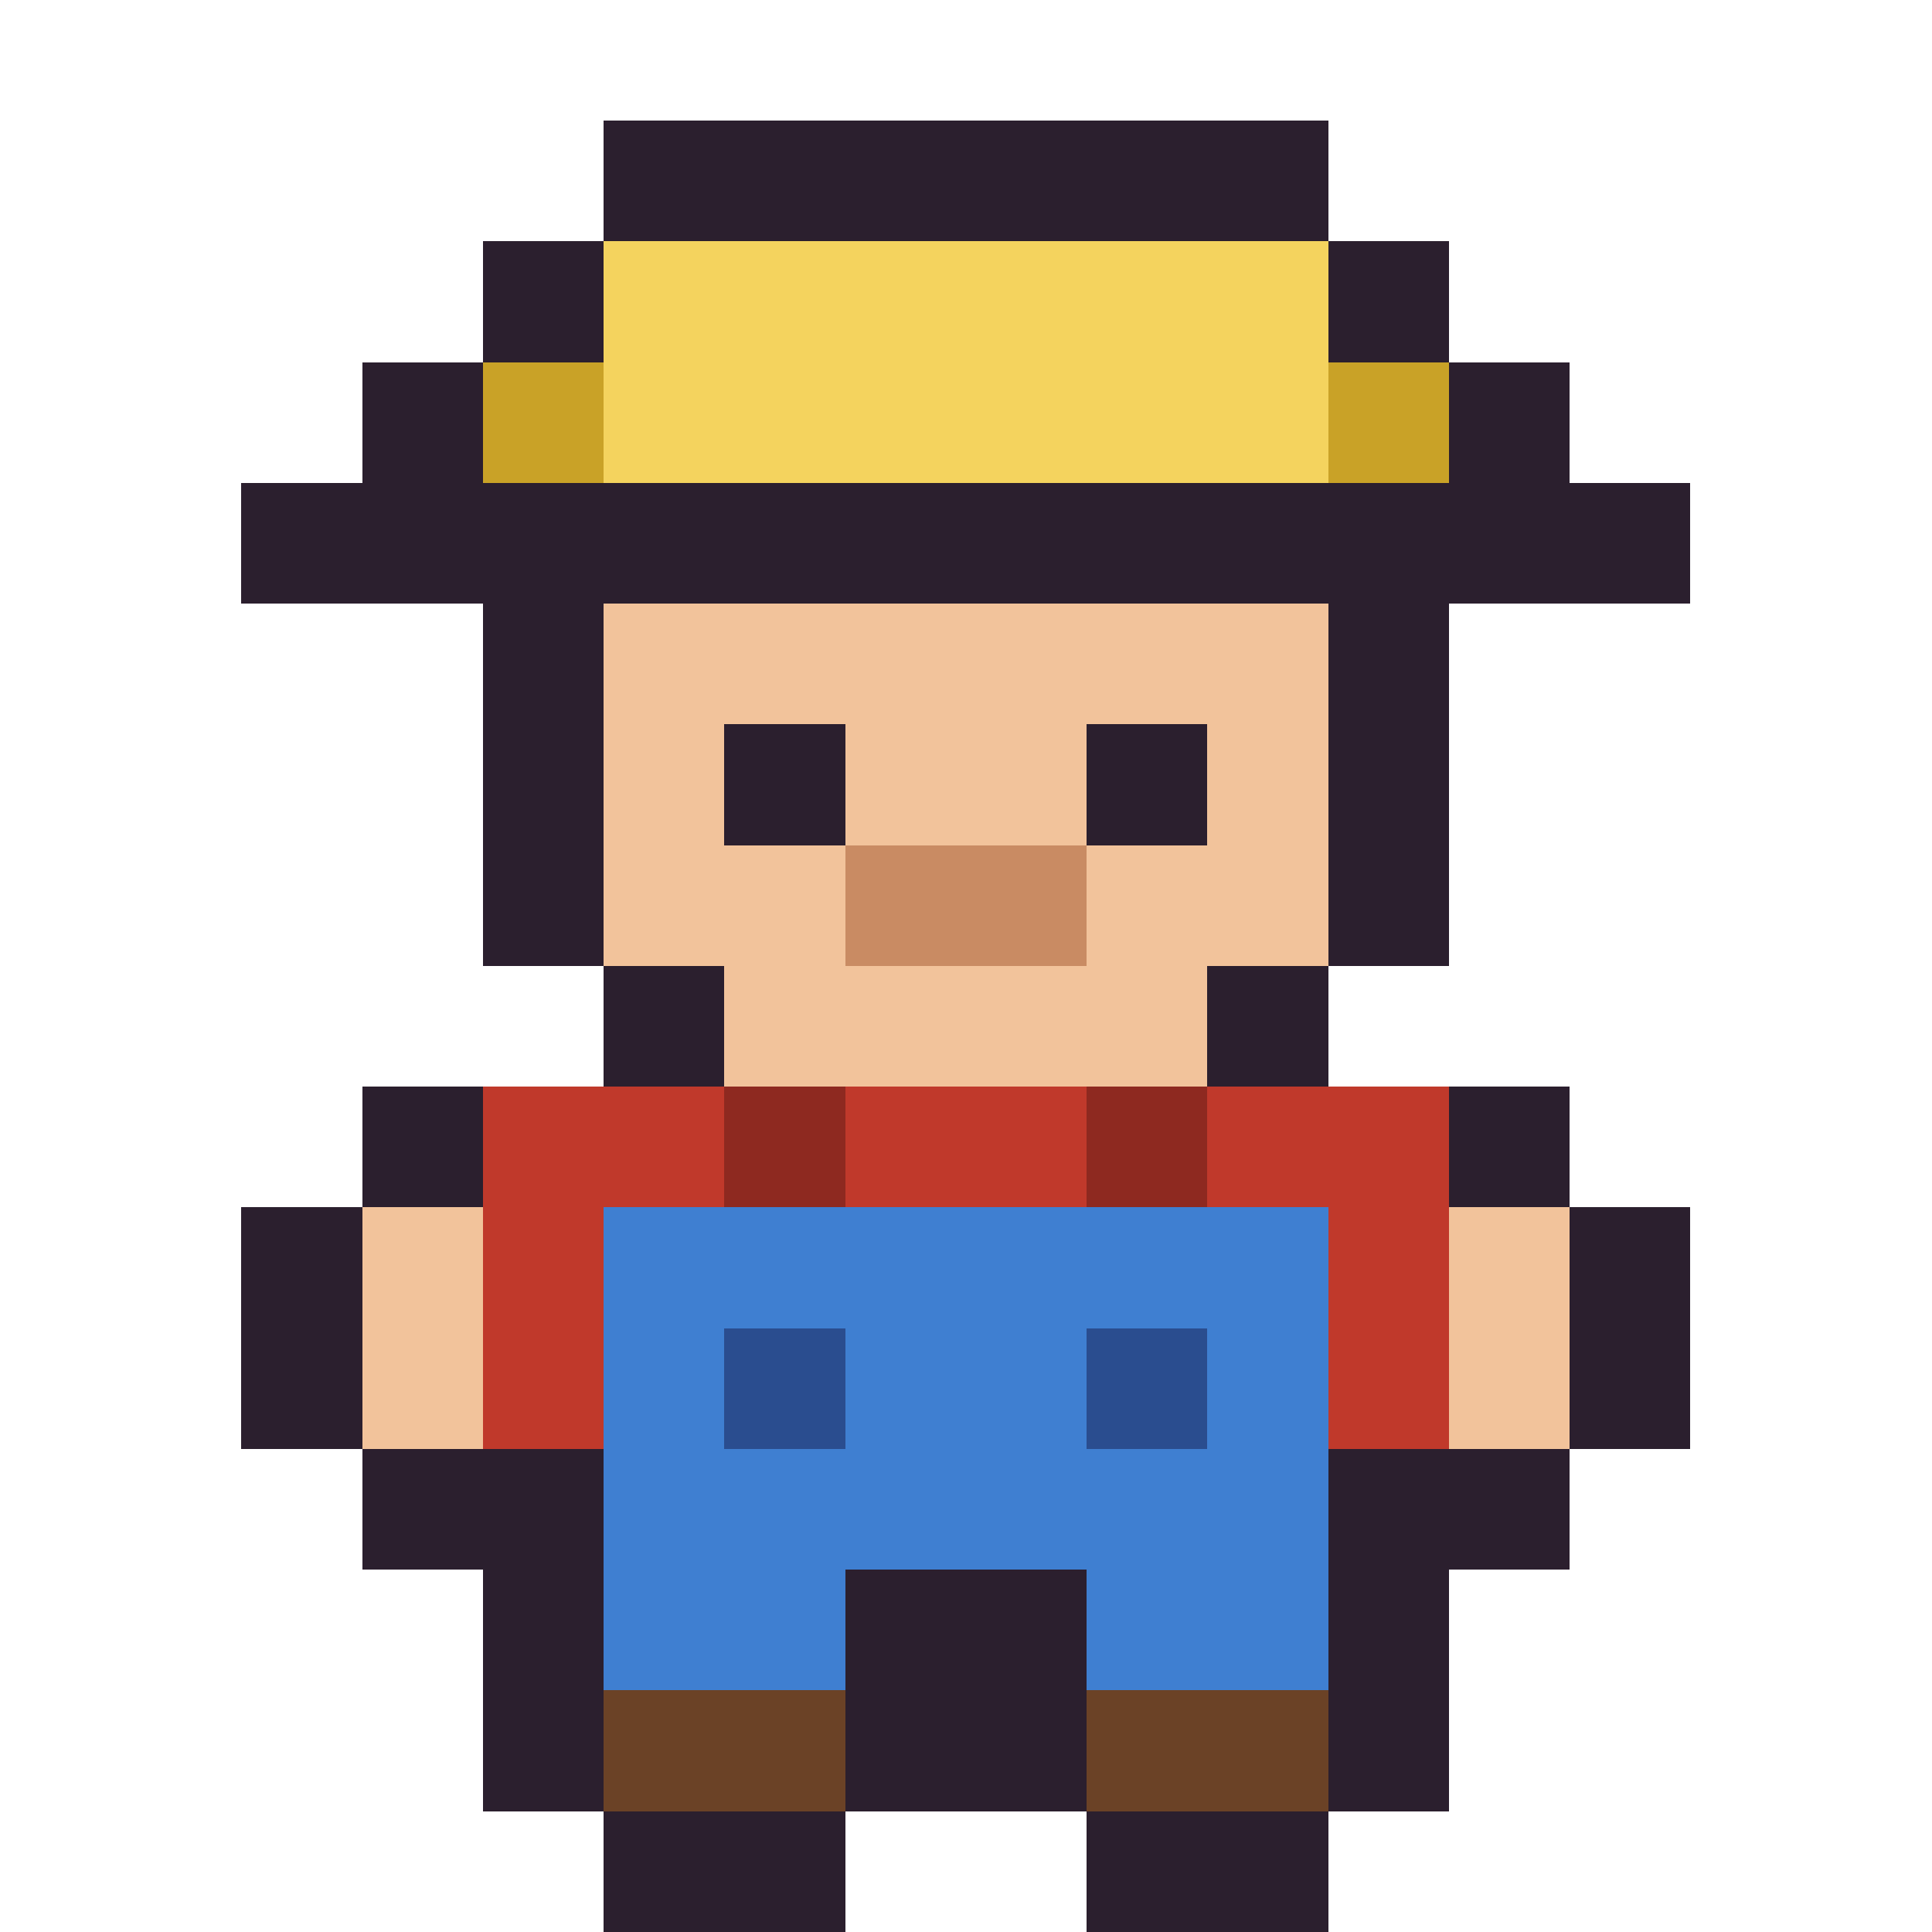
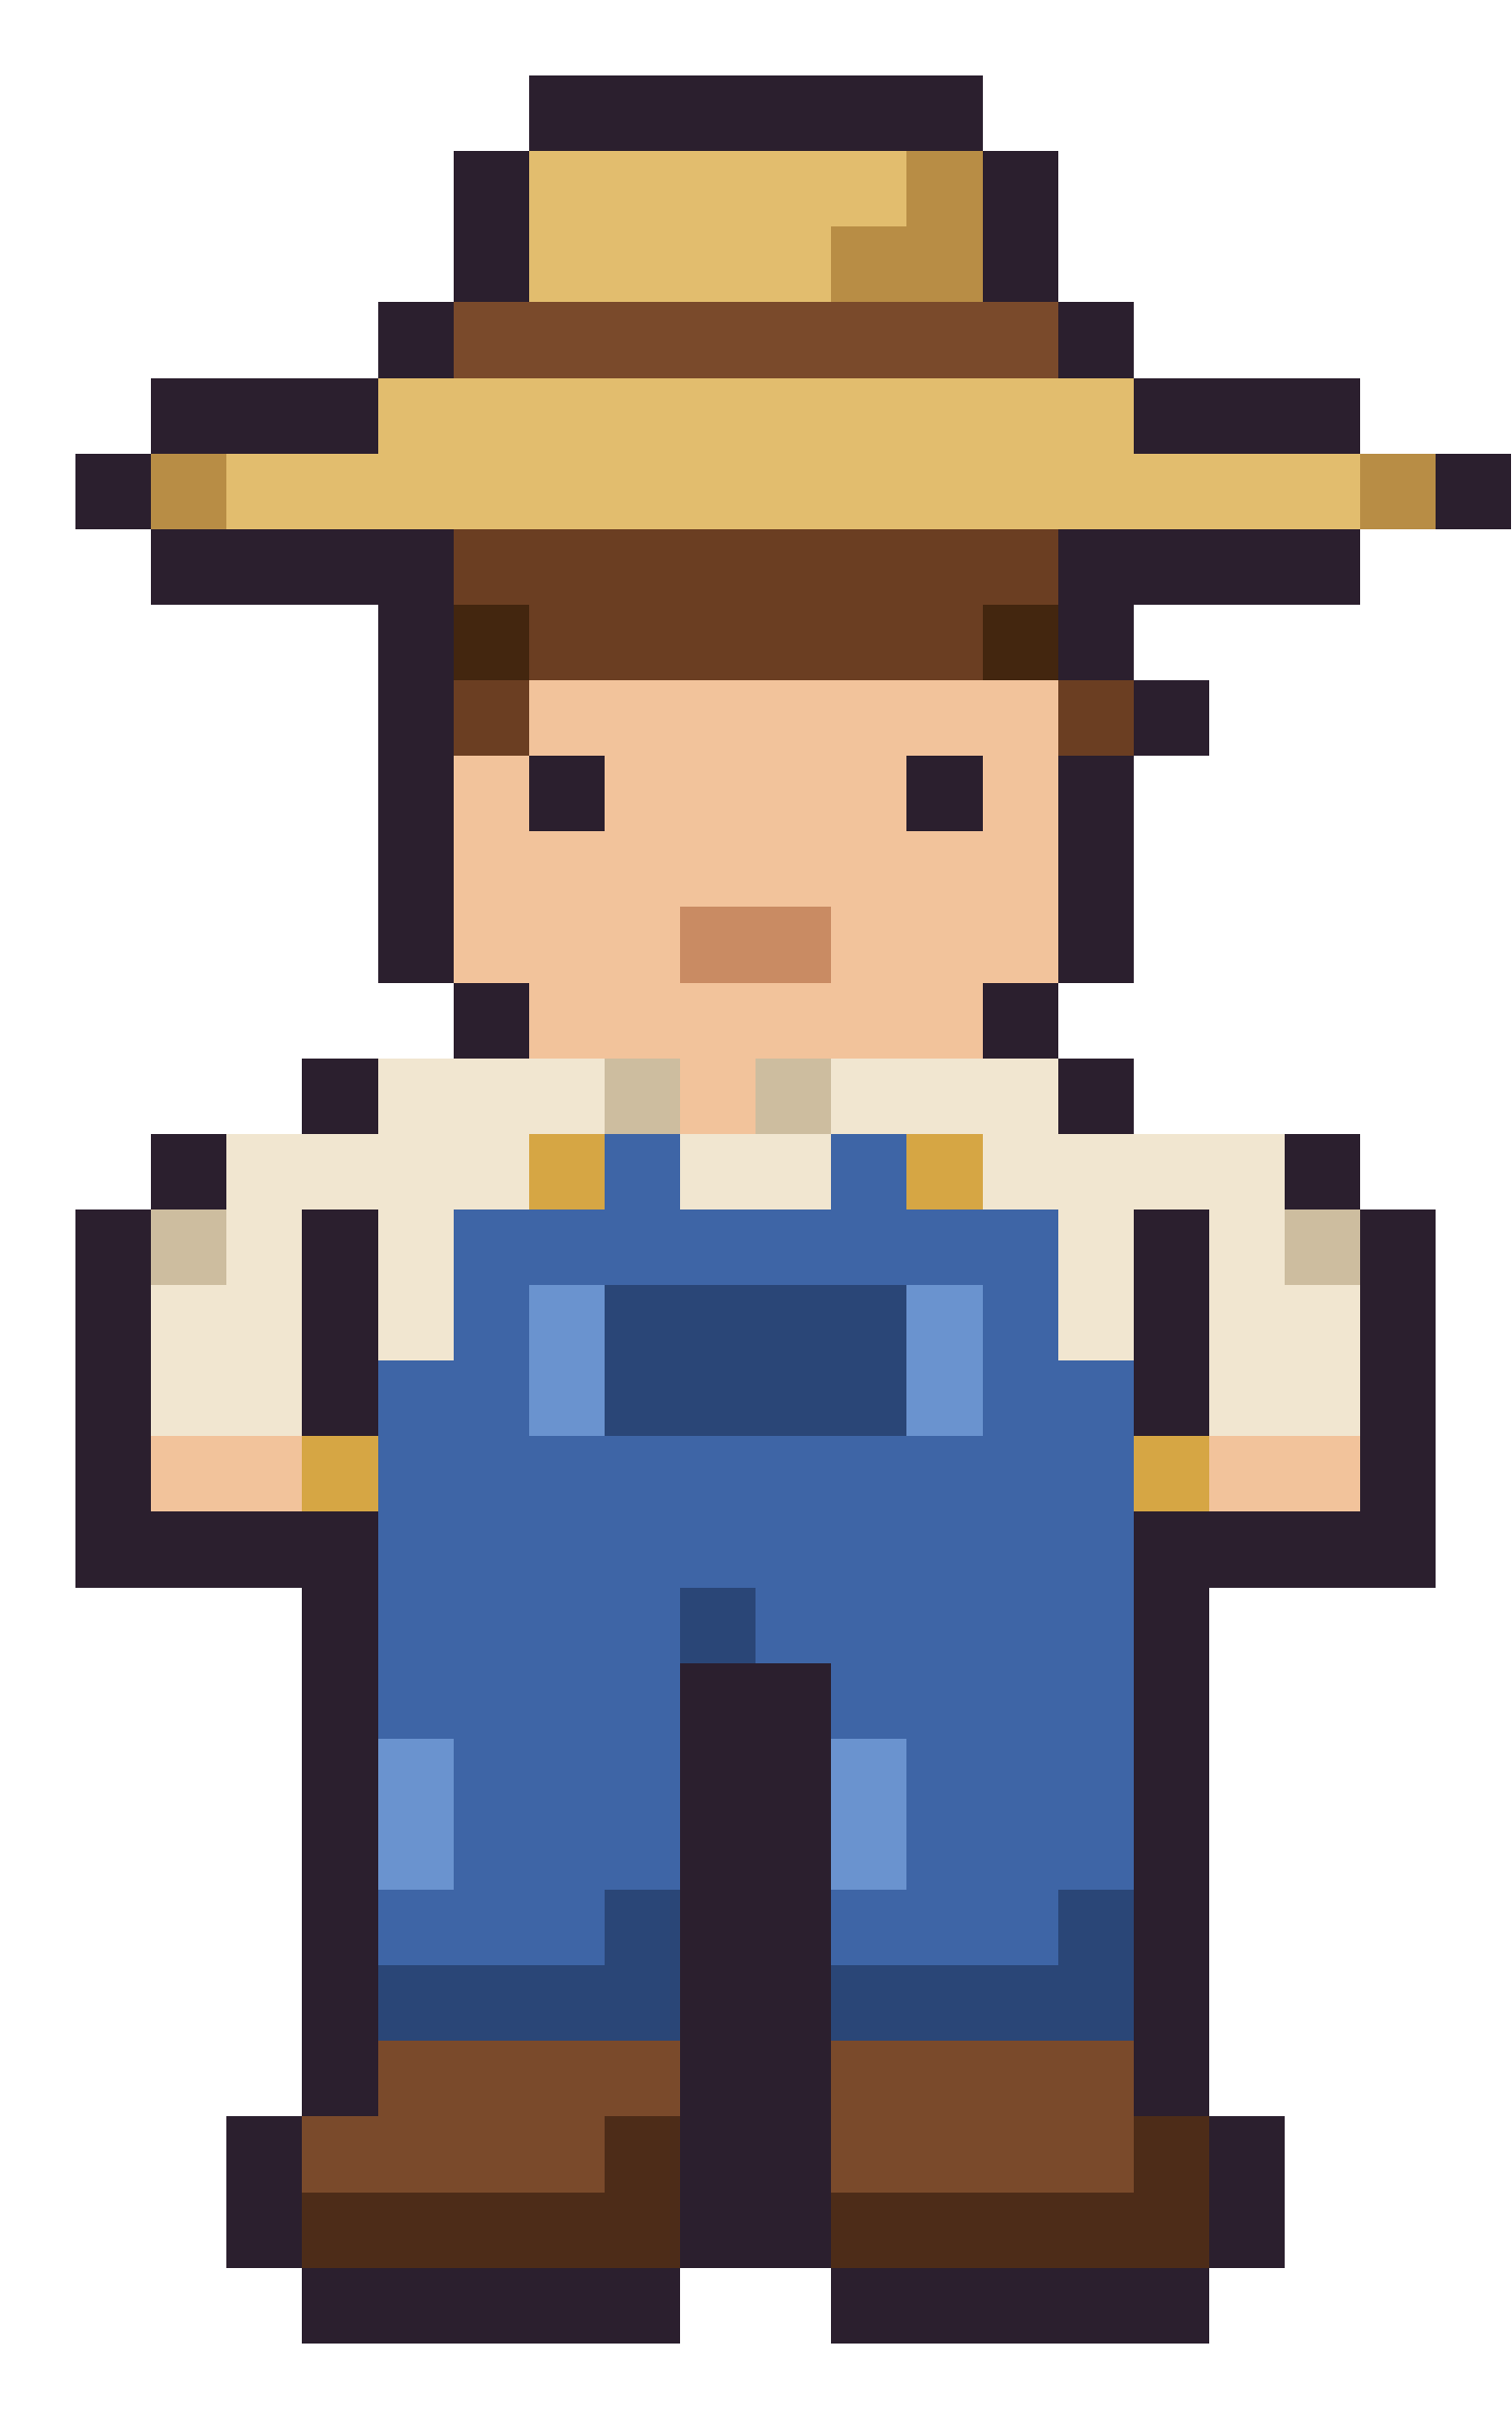
- <svg xmlns="http://www.w3.org/2000/svg" viewBox="0 0 16 16" width="16" height="16" shape-rendering="crispEdges">
-   <rect x="5" y="1" width="6" height="1" fill="#2b1f2e" />
-   <rect x="4" y="2" width="1" height="1" fill="#2b1f2e" />
-   <rect x="5" y="2" width="6" height="1" fill="#f4d35e" />
-   <rect x="11" y="2" width="1" height="1" fill="#2b1f2e" />
-   <rect x="3" y="3" width="1" height="1" fill="#2b1f2e" />
-   <rect x="4" y="3" width="1" height="1" fill="#c9a227" />
-   <rect x="5" y="3" width="6" height="1" fill="#f4d35e" />
-   <rect x="11" y="3" width="1" height="1" fill="#c9a227" />
-   <rect x="12" y="3" width="1" height="1" fill="#2b1f2e" />
-   <rect x="2" y="4" width="12" height="1" fill="#2b1f2e" />
-   <rect x="4" y="5" width="1" height="1" fill="#2b1f2e" />
-   <rect x="5" y="5" width="6" height="1" fill="#f2c39b" />
-   <rect x="11" y="5" width="1" height="1" fill="#2b1f2e" />
-   <rect x="4" y="6" width="1" height="1" fill="#2b1f2e" />
-   <rect x="5" y="6" width="1" height="1" fill="#f2c39b" />
-   <rect x="6" y="6" width="1" height="1" fill="#2b1f2e" />
-   <rect x="7" y="6" width="2" height="1" fill="#f2c39b" />
-   <rect x="9" y="6" width="1" height="1" fill="#2b1f2e" />
-   <rect x="10" y="6" width="1" height="1" fill="#f2c39b" />
-   <rect x="11" y="6" width="1" height="1" fill="#2b1f2e" />
-   <rect x="4" y="7" width="1" height="1" fill="#2b1f2e" />
-   <rect x="5" y="7" width="2" height="1" fill="#f2c39b" />
-   <rect x="7" y="7" width="2" height="1" fill="#c98b63" />
-   <rect x="9" y="7" width="2" height="1" fill="#f2c39b" />
-   <rect x="11" y="7" width="1" height="1" fill="#2b1f2e" />
+ <svg xmlns="http://www.w3.org/2000/svg" viewBox="0 0 20 32" width="20" height="32" shape-rendering="crispEdges">
+   <rect x="7" y="1" width="6" height="1" fill="#2b1f2e" />
+   <rect x="6" y="2" width="1" height="1" fill="#2b1f2e" />
+   <rect x="7" y="2" width="5" height="1" fill="#e2bd6e" />
+   <rect x="12" y="2" width="1" height="1" fill="#b88d45" />
+   <rect x="13" y="2" width="1" height="1" fill="#2b1f2e" />
+   <rect x="6" y="3" width="1" height="1" fill="#2b1f2e" />
+   <rect x="7" y="3" width="4" height="1" fill="#e2bd6e" />
+   <rect x="11" y="3" width="2" height="1" fill="#b88d45" />
+   <rect x="13" y="3" width="1" height="1" fill="#2b1f2e" />
+   <rect x="5" y="4" width="1" height="1" fill="#2b1f2e" />
+   <rect x="6" y="4" width="8" height="1" fill="#7a4a2b" />
+   <rect x="14" y="4" width="1" height="1" fill="#2b1f2e" />
+   <rect x="2" y="5" width="3" height="1" fill="#2b1f2e" />
+   <rect x="5" y="5" width="10" height="1" fill="#e2bd6e" />
+   <rect x="15" y="5" width="3" height="1" fill="#2b1f2e" />
+   <rect x="1" y="6" width="1" height="1" fill="#2b1f2e" />
+   <rect x="2" y="6" width="1" height="1" fill="#b88d45" />
+   <rect x="3" y="6" width="15" height="1" fill="#e2bd6e" />
+   <rect x="18" y="6" width="1" height="1" fill="#b88d45" />
+   <rect x="19" y="6" width="1" height="1" fill="#2b1f2e" />
+   <rect x="2" y="7" width="4" height="1" fill="#2b1f2e" />
+   <rect x="6" y="7" width="8" height="1" fill="#6b3e22" />
+   <rect x="14" y="7" width="4" height="1" fill="#2b1f2e" />
  <rect x="5" y="8" width="1" height="1" fill="#2b1f2e" />
-   <rect x="6" y="8" width="4" height="1" fill="#f2c39b" />
-   <rect x="10" y="8" width="1" height="1" fill="#2b1f2e" />
-   <rect x="3" y="9" width="1" height="1" fill="#2b1f2e" />
-   <rect x="4" y="9" width="2" height="1" fill="#c0392b" />
-   <rect x="6" y="9" width="1" height="1" fill="#8e2920" />
-   <rect x="7" y="9" width="2" height="1" fill="#c0392b" />
-   <rect x="9" y="9" width="1" height="1" fill="#8e2920" />
-   <rect x="10" y="9" width="2" height="1" fill="#c0392b" />
-   <rect x="12" y="9" width="1" height="1" fill="#2b1f2e" />
-   <rect x="2" y="10" width="1" height="1" fill="#2b1f2e" />
-   <rect x="3" y="10" width="1" height="1" fill="#f2c39b" />
-   <rect x="4" y="10" width="1" height="1" fill="#c0392b" />
-   <rect x="5" y="10" width="6" height="1" fill="#3f7fd1" />
-   <rect x="11" y="10" width="1" height="1" fill="#c0392b" />
-   <rect x="12" y="10" width="1" height="1" fill="#f2c39b" />
-   <rect x="13" y="10" width="1" height="1" fill="#2b1f2e" />
-   <rect x="2" y="11" width="1" height="1" fill="#2b1f2e" />
-   <rect x="3" y="11" width="1" height="1" fill="#f2c39b" />
-   <rect x="4" y="11" width="1" height="1" fill="#c0392b" />
-   <rect x="5" y="11" width="1" height="1" fill="#3f7fd1" />
-   <rect x="6" y="11" width="1" height="1" fill="#2a4d8f" />
-   <rect x="7" y="11" width="2" height="1" fill="#3f7fd1" />
-   <rect x="9" y="11" width="1" height="1" fill="#2a4d8f" />
-   <rect x="10" y="11" width="1" height="1" fill="#3f7fd1" />
-   <rect x="11" y="11" width="1" height="1" fill="#c0392b" />
-   <rect x="12" y="11" width="1" height="1" fill="#f2c39b" />
-   <rect x="13" y="11" width="1" height="1" fill="#2b1f2e" />
-   <rect x="3" y="12" width="2" height="1" fill="#2b1f2e" />
-   <rect x="5" y="12" width="6" height="1" fill="#3f7fd1" />
-   <rect x="11" y="12" width="2" height="1" fill="#2b1f2e" />
-   <rect x="4" y="13" width="1" height="1" fill="#2b1f2e" />
-   <rect x="5" y="13" width="2" height="1" fill="#3f7fd1" />
-   <rect x="7" y="13" width="2" height="1" fill="#2b1f2e" />
-   <rect x="9" y="13" width="2" height="1" fill="#3f7fd1" />
-   <rect x="11" y="13" width="1" height="1" fill="#2b1f2e" />
+   <rect x="6" y="8" width="1" height="1" fill="#43260f" />
+   <rect x="7" y="8" width="6" height="1" fill="#6b3e22" />
+   <rect x="13" y="8" width="1" height="1" fill="#43260f" />
+   <rect x="14" y="8" width="1" height="1" fill="#2b1f2e" />
+   <rect x="5" y="9" width="1" height="1" fill="#2b1f2e" />
+   <rect x="6" y="9" width="1" height="1" fill="#6b3e22" />
+   <rect x="7" y="9" width="7" height="1" fill="#f2c39b" />
+   <rect x="14" y="9" width="1" height="1" fill="#6b3e22" />
+   <rect x="15" y="9" width="1" height="1" fill="#2b1f2e" />
+   <rect x="5" y="10" width="1" height="1" fill="#2b1f2e" />
+   <rect x="6" y="10" width="1" height="1" fill="#f2c39b" />
+   <rect x="7" y="10" width="1" height="1" fill="#2b1f2e" />
+   <rect x="8" y="10" width="4" height="1" fill="#f2c39b" />
+   <rect x="12" y="10" width="1" height="1" fill="#2b1f2e" />
+   <rect x="13" y="10" width="1" height="1" fill="#f2c39b" />
+   <rect x="14" y="10" width="1" height="1" fill="#2b1f2e" />
+   <rect x="5" y="11" width="1" height="1" fill="#2b1f2e" />
+   <rect x="6" y="11" width="8" height="1" fill="#f2c39b" />
+   <rect x="14" y="11" width="1" height="1" fill="#2b1f2e" />
+   <rect x="5" y="12" width="1" height="1" fill="#2b1f2e" />
+   <rect x="6" y="12" width="3" height="1" fill="#f2c39b" />
+   <rect x="9" y="12" width="2" height="1" fill="#c98b63" />
+   <rect x="11" y="12" width="3" height="1" fill="#f2c39b" />
+   <rect x="14" y="12" width="1" height="1" fill="#2b1f2e" />
+   <rect x="6" y="13" width="1" height="1" fill="#2b1f2e" />
+   <rect x="7" y="13" width="6" height="1" fill="#f2c39b" />
+   <rect x="13" y="13" width="1" height="1" fill="#2b1f2e" />
  <rect x="4" y="14" width="1" height="1" fill="#2b1f2e" />
-   <rect x="5" y="14" width="2" height="1" fill="#6b4226" />
-   <rect x="7" y="14" width="2" height="1" fill="#2b1f2e" />
-   <rect x="9" y="14" width="2" height="1" fill="#6b4226" />
-   <rect x="11" y="14" width="1" height="1" fill="#2b1f2e" />
-   <rect x="5" y="15" width="2" height="1" fill="#2b1f2e" />
-   <rect x="9" y="15" width="2" height="1" fill="#2b1f2e" />
+   <rect x="5" y="14" width="3" height="1" fill="#f1e6d0" />
+   <rect x="8" y="14" width="1" height="1" fill="#cdbd9f" />
+   <rect x="9" y="14" width="1" height="1" fill="#f2c39b" />
+   <rect x="10" y="14" width="1" height="1" fill="#cdbd9f" />
+   <rect x="11" y="14" width="3" height="1" fill="#f1e6d0" />
+   <rect x="14" y="14" width="1" height="1" fill="#2b1f2e" />
+   <rect x="2" y="15" width="1" height="1" fill="#2b1f2e" />
+   <rect x="3" y="15" width="4" height="1" fill="#f1e6d0" />
+   <rect x="7" y="15" width="1" height="1" fill="#d6a644" />
+   <rect x="8" y="15" width="1" height="1" fill="#3e65a6" />
+   <rect x="9" y="15" width="2" height="1" fill="#f1e6d0" />
+   <rect x="11" y="15" width="1" height="1" fill="#3e65a6" />
+   <rect x="12" y="15" width="1" height="1" fill="#d6a644" />
+   <rect x="13" y="15" width="4" height="1" fill="#f1e6d0" />
+   <rect x="17" y="15" width="1" height="1" fill="#2b1f2e" />
+   <rect x="1" y="16" width="1" height="1" fill="#2b1f2e" />
+   <rect x="2" y="16" width="1" height="1" fill="#cdbd9f" />
+   <rect x="3" y="16" width="1" height="1" fill="#f1e6d0" />
+   <rect x="4" y="16" width="1" height="1" fill="#2b1f2e" />
+   <rect x="5" y="16" width="1" height="1" fill="#f1e6d0" />
+   <rect x="6" y="16" width="8" height="1" fill="#3e65a6" />
+   <rect x="14" y="16" width="1" height="1" fill="#f1e6d0" />
+   <rect x="15" y="16" width="1" height="1" fill="#2b1f2e" />
+   <rect x="16" y="16" width="1" height="1" fill="#f1e6d0" />
+   <rect x="17" y="16" width="1" height="1" fill="#cdbd9f" />
+   <rect x="18" y="16" width="1" height="1" fill="#2b1f2e" />
+   <rect x="1" y="17" width="1" height="1" fill="#2b1f2e" />
+   <rect x="2" y="17" width="2" height="1" fill="#f1e6d0" />
+   <rect x="4" y="17" width="1" height="1" fill="#2b1f2e" />
+   <rect x="5" y="17" width="1" height="1" fill="#f1e6d0" />
+   <rect x="6" y="17" width="1" height="1" fill="#3e65a6" />
+   <rect x="7" y="17" width="1" height="1" fill="#6a93cf" />
+   <rect x="8" y="17" width="4" height="1" fill="#2a4677" />
+   <rect x="12" y="17" width="1" height="1" fill="#6a93cf" />
+   <rect x="13" y="17" width="1" height="1" fill="#3e65a6" />
+   <rect x="14" y="17" width="1" height="1" fill="#f1e6d0" />
+   <rect x="15" y="17" width="1" height="1" fill="#2b1f2e" />
+   <rect x="16" y="17" width="2" height="1" fill="#f1e6d0" />
+   <rect x="18" y="17" width="1" height="1" fill="#2b1f2e" />
+   <rect x="1" y="18" width="1" height="1" fill="#2b1f2e" />
+   <rect x="2" y="18" width="2" height="1" fill="#f1e6d0" />
+   <rect x="4" y="18" width="1" height="1" fill="#2b1f2e" />
+   <rect x="5" y="18" width="2" height="1" fill="#3e65a6" />
+   <rect x="7" y="18" width="1" height="1" fill="#6a93cf" />
+   <rect x="8" y="18" width="4" height="1" fill="#2a4677" />
+   <rect x="12" y="18" width="1" height="1" fill="#6a93cf" />
+   <rect x="13" y="18" width="2" height="1" fill="#3e65a6" />
+   <rect x="15" y="18" width="1" height="1" fill="#2b1f2e" />
+   <rect x="16" y="18" width="2" height="1" fill="#f1e6d0" />
+   <rect x="18" y="18" width="1" height="1" fill="#2b1f2e" />
+   <rect x="1" y="19" width="1" height="1" fill="#2b1f2e" />
+   <rect x="2" y="19" width="2" height="1" fill="#f2c39b" />
+   <rect x="4" y="19" width="1" height="1" fill="#d6a644" />
+   <rect x="5" y="19" width="10" height="1" fill="#3e65a6" />
+   <rect x="15" y="19" width="1" height="1" fill="#d6a644" />
+   <rect x="16" y="19" width="2" height="1" fill="#f2c39b" />
+   <rect x="18" y="19" width="1" height="1" fill="#2b1f2e" />
+   <rect x="1" y="20" width="4" height="1" fill="#2b1f2e" />
+   <rect x="5" y="20" width="10" height="1" fill="#3e65a6" />
+   <rect x="15" y="20" width="4" height="1" fill="#2b1f2e" />
+   <rect x="4" y="21" width="1" height="1" fill="#2b1f2e" />
+   <rect x="5" y="21" width="4" height="1" fill="#3e65a6" />
+   <rect x="9" y="21" width="1" height="1" fill="#2a4677" />
+   <rect x="10" y="21" width="5" height="1" fill="#3e65a6" />
+   <rect x="15" y="21" width="1" height="1" fill="#2b1f2e" />
+   <rect x="4" y="22" width="1" height="1" fill="#2b1f2e" />
+   <rect x="5" y="22" width="4" height="1" fill="#3e65a6" />
+   <rect x="9" y="22" width="2" height="1" fill="#2b1f2e" />
+   <rect x="11" y="22" width="4" height="1" fill="#3e65a6" />
+   <rect x="15" y="22" width="1" height="1" fill="#2b1f2e" />
+   <rect x="4" y="23" width="1" height="1" fill="#2b1f2e" />
+   <rect x="5" y="23" width="1" height="1" fill="#6a93cf" />
+   <rect x="6" y="23" width="3" height="1" fill="#3e65a6" />
+   <rect x="9" y="23" width="2" height="1" fill="#2b1f2e" />
+   <rect x="11" y="23" width="1" height="1" fill="#6a93cf" />
+   <rect x="12" y="23" width="3" height="1" fill="#3e65a6" />
+   <rect x="15" y="23" width="1" height="1" fill="#2b1f2e" />
+   <rect x="4" y="24" width="1" height="1" fill="#2b1f2e" />
+   <rect x="5" y="24" width="1" height="1" fill="#6a93cf" />
+   <rect x="6" y="24" width="3" height="1" fill="#3e65a6" />
+   <rect x="9" y="24" width="2" height="1" fill="#2b1f2e" />
+   <rect x="11" y="24" width="1" height="1" fill="#6a93cf" />
+   <rect x="12" y="24" width="3" height="1" fill="#3e65a6" />
+   <rect x="15" y="24" width="1" height="1" fill="#2b1f2e" />
+   <rect x="4" y="25" width="1" height="1" fill="#2b1f2e" />
+   <rect x="5" y="25" width="3" height="1" fill="#3e65a6" />
+   <rect x="8" y="25" width="1" height="1" fill="#2a4677" />
+   <rect x="9" y="25" width="2" height="1" fill="#2b1f2e" />
+   <rect x="11" y="25" width="3" height="1" fill="#3e65a6" />
+   <rect x="14" y="25" width="1" height="1" fill="#2a4677" />
+   <rect x="15" y="25" width="1" height="1" fill="#2b1f2e" />
+   <rect x="4" y="26" width="1" height="1" fill="#2b1f2e" />
+   <rect x="5" y="26" width="4" height="1" fill="#2a4677" />
+   <rect x="9" y="26" width="2" height="1" fill="#2b1f2e" />
+   <rect x="11" y="26" width="4" height="1" fill="#2a4677" />
+   <rect x="15" y="26" width="1" height="1" fill="#2b1f2e" />
+   <rect x="4" y="27" width="1" height="1" fill="#2b1f2e" />
+   <rect x="5" y="27" width="4" height="1" fill="#7a4a2b" />
+   <rect x="9" y="27" width="2" height="1" fill="#2b1f2e" />
+   <rect x="11" y="27" width="4" height="1" fill="#7a4a2b" />
+   <rect x="15" y="27" width="1" height="1" fill="#2b1f2e" />
+   <rect x="3" y="28" width="1" height="1" fill="#2b1f2e" />
+   <rect x="4" y="28" width="4" height="1" fill="#7a4a2b" />
+   <rect x="8" y="28" width="1" height="1" fill="#4d2c18" />
+   <rect x="9" y="28" width="2" height="1" fill="#2b1f2e" />
+   <rect x="11" y="28" width="4" height="1" fill="#7a4a2b" />
+   <rect x="15" y="28" width="1" height="1" fill="#4d2c18" />
+   <rect x="16" y="28" width="1" height="1" fill="#2b1f2e" />
+   <rect x="3" y="29" width="1" height="1" fill="#2b1f2e" />
+   <rect x="4" y="29" width="5" height="1" fill="#4d2c18" />
+   <rect x="9" y="29" width="2" height="1" fill="#2b1f2e" />
+   <rect x="11" y="29" width="5" height="1" fill="#4d2c18" />
+   <rect x="16" y="29" width="1" height="1" fill="#2b1f2e" />
+   <rect x="4" y="30" width="5" height="1" fill="#2b1f2e" />
+   <rect x="11" y="30" width="5" height="1" fill="#2b1f2e" />
</svg>
